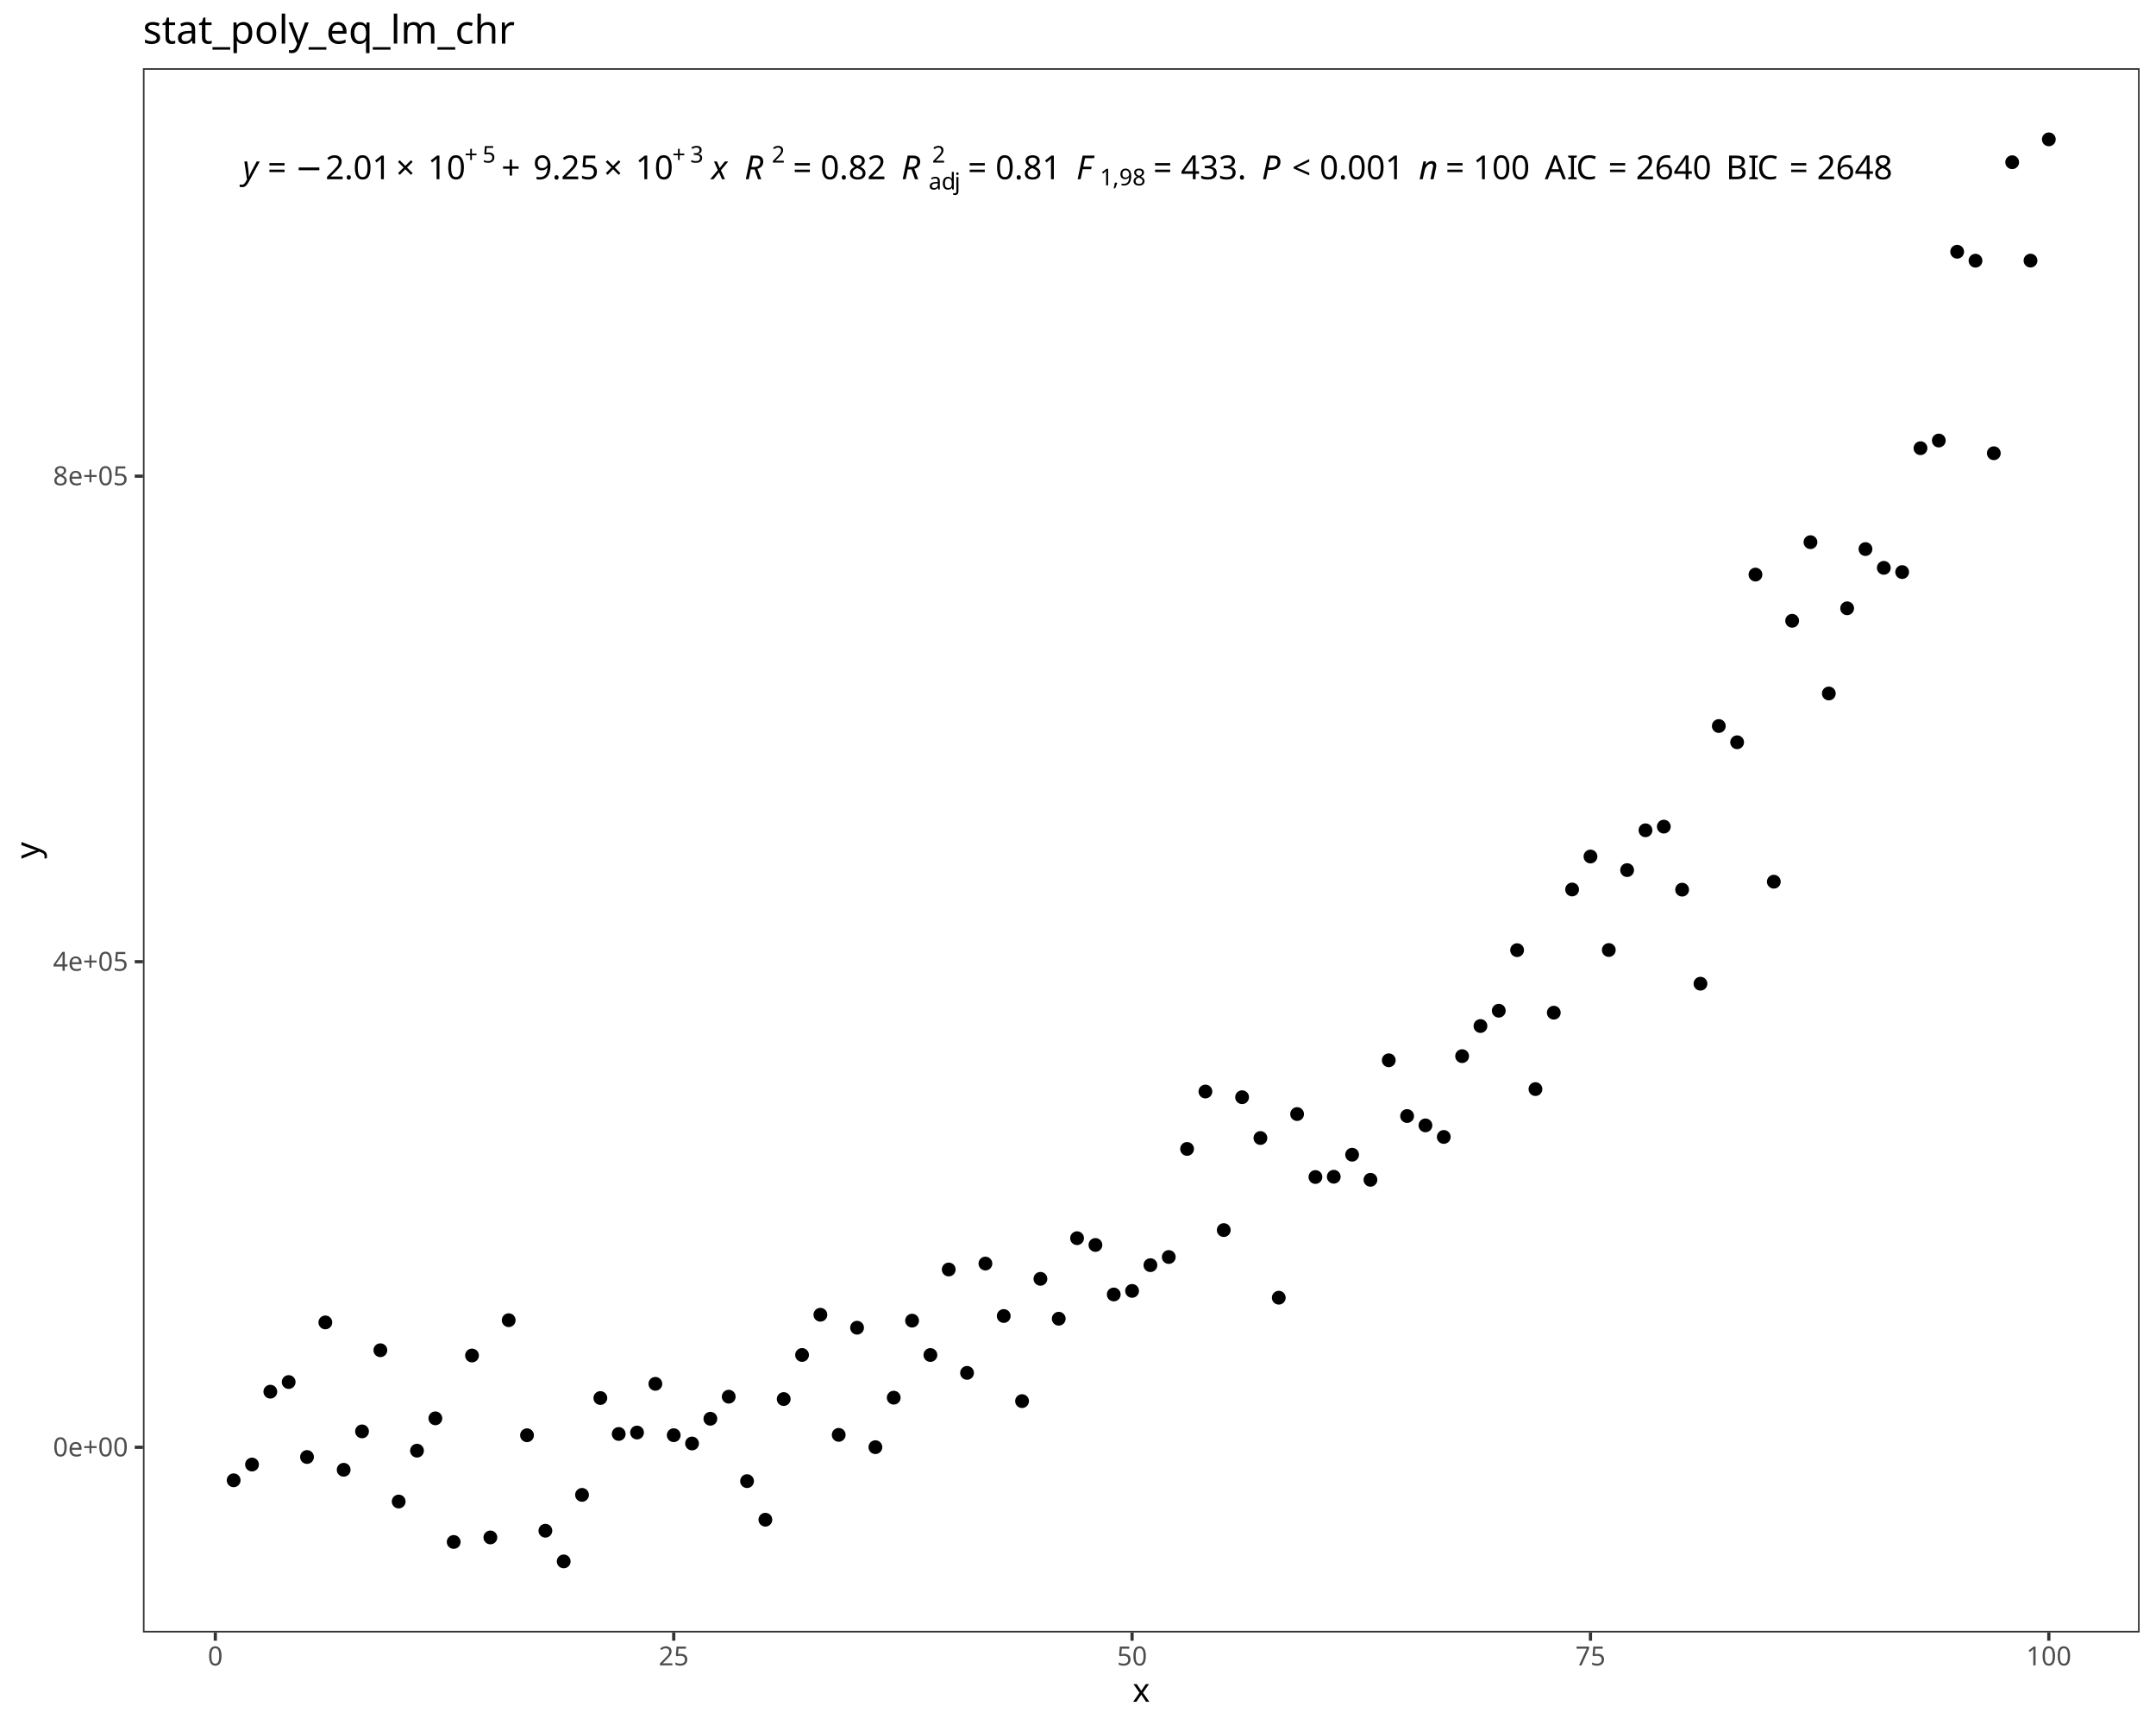
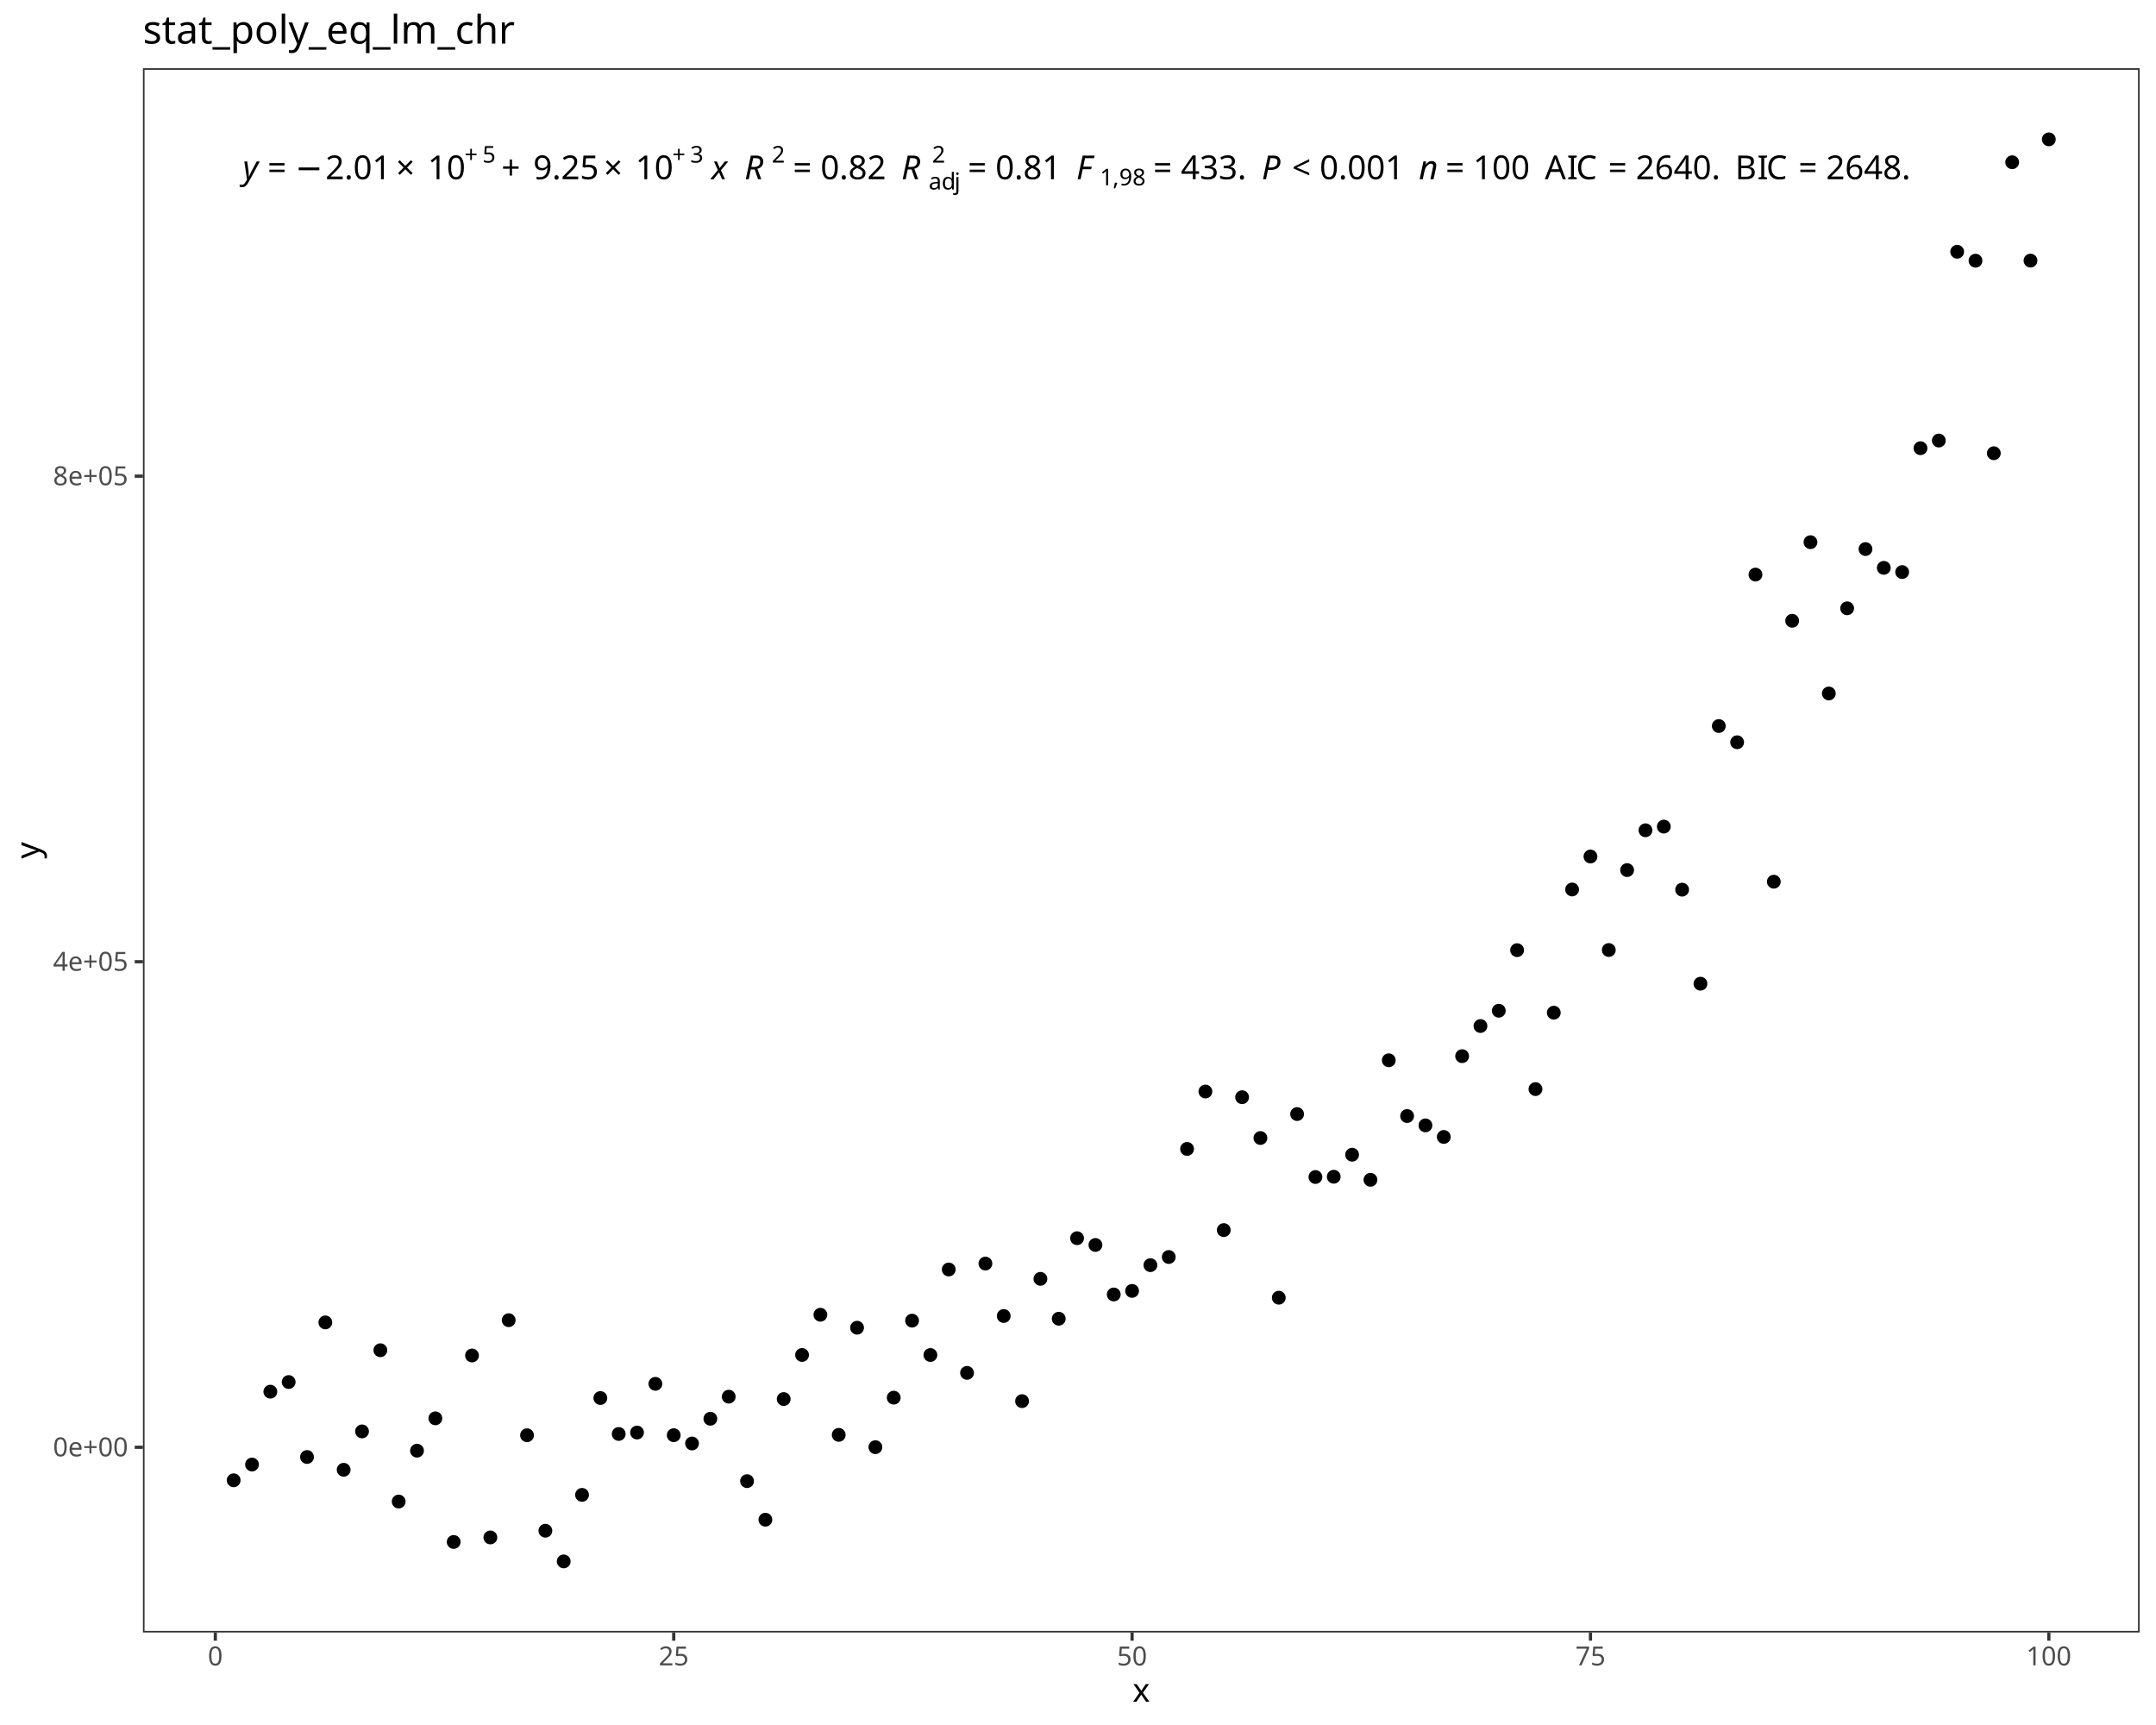
<svg xmlns="http://www.w3.org/2000/svg" class="svglite" data-engine-version="2.0" width="720.00pt" height="576.00pt" viewBox="0 0 720.00 576.00">
  <defs>
    <style type="text/css">
    .svglite line, .svglite polyline, .svglite polygon, .svglite path, .svglite rect, .svglite circle {
      fill: none;
      stroke: #000000;
      stroke-linecap: round;
      stroke-linejoin: round;
      stroke-miterlimit: 10.00;
    }
  </style>
  </defs>
  <rect width="100%" height="100%" style="stroke: none; fill: #FFFFFF;" />
  <defs>
    <clipPath id="cpMC4wMHw3MjAuMDB8MC4wMHw1NzYuMDA=">
      <rect x="0.00" y="0.00" width="720.00" height="576.00" />
    </clipPath>
  </defs>
  <g clip-path="url(#cpMC4wMHw3MjAuMDB8MC4wMHw1NzYuMDA=)">
    <rect x="0.00" y="0.00" width="720.00" height="576.00" style="stroke-width: 1.07; stroke: #FFFFFF; fill: #FFFFFF;" />
  </g>
  <defs>
    <clipPath id="cpNDcuNzN8NzE0LjUyfDIyLjc4fDU0NS4xMQ==">
      <rect x="47.73" y="22.78" width="666.80" height="522.33" />
    </clipPath>
  </defs>
  <g clip-path="url(#cpNDcuNzN8NzE0LjUyfDIyLjc4fDU0NS4xMQ==)">
    <rect x="47.73" y="22.78" width="666.80" height="522.33" style="stroke-width: 1.07; stroke: none; fill: #FFFFFF;" />
    <circle cx="78.03" cy="494.29" r="1.95" style="stroke-width: 0.71; fill: #000000;" />
    <circle cx="84.16" cy="489.03" r="1.95" style="stroke-width: 0.71; fill: #000000;" />
    <circle cx="90.28" cy="464.70" r="1.95" style="stroke-width: 0.71; fill: #000000;" />
    <circle cx="96.40" cy="461.48" r="1.95" style="stroke-width: 0.71; fill: #000000;" />
    <circle cx="102.53" cy="486.51" r="1.95" style="stroke-width: 0.71; fill: #000000;" />
    <circle cx="108.65" cy="441.57" r="1.95" style="stroke-width: 0.71; fill: #000000;" />
    <circle cx="114.77" cy="490.78" r="1.95" style="stroke-width: 0.71; fill: #000000;" />
    <circle cx="120.90" cy="477.96" r="1.95" style="stroke-width: 0.71; fill: #000000;" />
    <circle cx="127.02" cy="450.86" r="1.95" style="stroke-width: 0.71; fill: #000000;" />
    <circle cx="133.14" cy="501.38" r="1.95" style="stroke-width: 0.71; fill: #000000;" />
    <circle cx="139.26" cy="484.40" r="1.95" style="stroke-width: 0.71; fill: #000000;" />
    <circle cx="145.39" cy="473.60" r="1.95" style="stroke-width: 0.71; fill: #000000;" />
    <circle cx="151.51" cy="514.88" r="1.95" style="stroke-width: 0.71; fill: #000000;" />
    <circle cx="157.63" cy="452.62" r="1.95" style="stroke-width: 0.71; fill: #000000;" />
    <circle cx="163.76" cy="513.37" r="1.95" style="stroke-width: 0.71; fill: #000000;" />
    <circle cx="169.88" cy="440.83" r="1.95" style="stroke-width: 0.71; fill: #000000;" />
    <circle cx="176.00" cy="479.25" r="1.95" style="stroke-width: 0.71; fill: #000000;" />
    <circle cx="182.13" cy="511.13" r="1.95" style="stroke-width: 0.71; fill: #000000;" />
    <circle cx="188.25" cy="521.37" r="1.95" style="stroke-width: 0.71; fill: #000000;" />
    <circle cx="194.37" cy="499.16" r="1.95" style="stroke-width: 0.71; fill: #000000;" />
    <circle cx="200.49" cy="466.82" r="1.95" style="stroke-width: 0.71; fill: #000000;" />
    <circle cx="206.62" cy="478.82" r="1.95" style="stroke-width: 0.71; fill: #000000;" />
    <circle cx="212.74" cy="478.34" r="1.95" style="stroke-width: 0.71; fill: #000000;" />
    <circle cx="218.86" cy="462.08" r="1.95" style="stroke-width: 0.71; fill: #000000;" />
    <circle cx="224.99" cy="479.23" r="1.95" style="stroke-width: 0.71; fill: #000000;" />
    <circle cx="231.11" cy="482.00" r="1.95" style="stroke-width: 0.71; fill: #000000;" />
    <circle cx="237.23" cy="473.74" r="1.95" style="stroke-width: 0.71; fill: #000000;" />
    <circle cx="243.36" cy="466.37" r="1.95" style="stroke-width: 0.71; fill: #000000;" />
    <circle cx="249.48" cy="494.57" r="1.95" style="stroke-width: 0.71; fill: #000000;" />
    <circle cx="255.60" cy="507.45" r="1.95" style="stroke-width: 0.71; fill: #000000;" />
    <circle cx="261.72" cy="467.16" r="1.95" style="stroke-width: 0.71; fill: #000000;" />
    <circle cx="267.85" cy="452.44" r="1.95" style="stroke-width: 0.71; fill: #000000;" />
    <circle cx="273.97" cy="439.01" r="1.95" style="stroke-width: 0.71; fill: #000000;" />
    <circle cx="280.09" cy="479.12" r="1.95" style="stroke-width: 0.71; fill: #000000;" />
    <circle cx="286.22" cy="443.34" r="1.95" style="stroke-width: 0.71; fill: #000000;" />
    <circle cx="292.34" cy="483.23" r="1.95" style="stroke-width: 0.71; fill: #000000;" />
    <circle cx="298.46" cy="466.70" r="1.95" style="stroke-width: 0.71; fill: #000000;" />
    <circle cx="304.59" cy="440.98" r="1.95" style="stroke-width: 0.71; fill: #000000;" />
    <circle cx="310.71" cy="452.45" r="1.95" style="stroke-width: 0.71; fill: #000000;" />
    <circle cx="316.83" cy="423.90" r="1.95" style="stroke-width: 0.71; fill: #000000;" />
    <circle cx="322.95" cy="458.42" r="1.95" style="stroke-width: 0.71; fill: #000000;" />
    <circle cx="329.08" cy="421.92" r="1.95" style="stroke-width: 0.71; fill: #000000;" />
    <circle cx="335.20" cy="439.43" r="1.95" style="stroke-width: 0.71; fill: #000000;" />
    <circle cx="341.32" cy="467.85" r="1.95" style="stroke-width: 0.71; fill: #000000;" />
    <circle cx="347.45" cy="427.02" r="1.95" style="stroke-width: 0.71; fill: #000000;" />
    <circle cx="353.57" cy="440.34" r="1.95" style="stroke-width: 0.71; fill: #000000;" />
    <circle cx="359.69" cy="413.45" r="1.95" style="stroke-width: 0.71; fill: #000000;" />
    <circle cx="365.82" cy="415.71" r="1.95" style="stroke-width: 0.71; fill: #000000;" />
    <circle cx="371.94" cy="432.24" r="1.95" style="stroke-width: 0.71; fill: #000000;" />
    <circle cx="378.06" cy="431.05" r="1.95" style="stroke-width: 0.71; fill: #000000;" />
    <circle cx="384.18" cy="422.45" r="1.95" style="stroke-width: 0.71; fill: #000000;" />
    <circle cx="390.31" cy="419.73" r="1.95" style="stroke-width: 0.71; fill: #000000;" />
    <circle cx="396.43" cy="383.64" r="1.95" style="stroke-width: 0.71; fill: #000000;" />
    <circle cx="402.55" cy="364.47" r="1.95" style="stroke-width: 0.71; fill: #000000;" />
    <circle cx="408.68" cy="410.74" r="1.95" style="stroke-width: 0.71; fill: #000000;" />
    <circle cx="414.80" cy="366.37" r="1.95" style="stroke-width: 0.71; fill: #000000;" />
    <circle cx="420.92" cy="380.00" r="1.95" style="stroke-width: 0.71; fill: #000000;" />
    <circle cx="427.05" cy="433.32" r="1.95" style="stroke-width: 0.71; fill: #000000;" />
    <circle cx="433.17" cy="372.00" r="1.95" style="stroke-width: 0.71; fill: #000000;" />
    <circle cx="439.29" cy="393.02" r="1.95" style="stroke-width: 0.71; fill: #000000;" />
    <circle cx="445.41" cy="392.93" r="1.95" style="stroke-width: 0.71; fill: #000000;" />
    <circle cx="451.54" cy="385.57" r="1.95" style="stroke-width: 0.71; fill: #000000;" />
    <circle cx="457.66" cy="393.95" r="1.95" style="stroke-width: 0.71; fill: #000000;" />
    <circle cx="463.78" cy="354.04" r="1.95" style="stroke-width: 0.71; fill: #000000;" />
    <circle cx="469.91" cy="372.66" r="1.95" style="stroke-width: 0.71; fill: #000000;" />
    <circle cx="476.03" cy="375.78" r="1.95" style="stroke-width: 0.71; fill: #000000;" />
    <circle cx="482.15" cy="379.64" r="1.95" style="stroke-width: 0.71; fill: #000000;" />
    <circle cx="488.28" cy="352.66" r="1.95" style="stroke-width: 0.71; fill: #000000;" />
    <circle cx="494.40" cy="342.60" r="1.95" style="stroke-width: 0.71; fill: #000000;" />
    <circle cx="500.52" cy="337.49" r="1.95" style="stroke-width: 0.71; fill: #000000;" />
    <circle cx="506.64" cy="317.27" r="1.95" style="stroke-width: 0.71; fill: #000000;" />
    <circle cx="512.77" cy="363.66" r="1.95" style="stroke-width: 0.71; fill: #000000;" />
    <circle cx="518.89" cy="338.15" r="1.95" style="stroke-width: 0.71; fill: #000000;" />
    <circle cx="525.01" cy="297.01" r="1.95" style="stroke-width: 0.71; fill: #000000;" />
    <circle cx="531.14" cy="286.00" r="1.95" style="stroke-width: 0.71; fill: #000000;" />
    <circle cx="537.26" cy="317.22" r="1.95" style="stroke-width: 0.71; fill: #000000;" />
    <circle cx="543.38" cy="290.54" r="1.95" style="stroke-width: 0.71; fill: #000000;" />
    <circle cx="549.51" cy="277.24" r="1.95" style="stroke-width: 0.71; fill: #000000;" />
    <circle cx="555.63" cy="276.02" r="1.95" style="stroke-width: 0.71; fill: #000000;" />
    <circle cx="561.75" cy="297.07" r="1.95" style="stroke-width: 0.71; fill: #000000;" />
    <circle cx="567.87" cy="328.47" r="1.95" style="stroke-width: 0.71; fill: #000000;" />
    <circle cx="574.00" cy="242.43" r="1.95" style="stroke-width: 0.71; fill: #000000;" />
    <circle cx="580.12" cy="247.85" r="1.95" style="stroke-width: 0.71; fill: #000000;" />
    <circle cx="586.24" cy="191.86" r="1.95" style="stroke-width: 0.71; fill: #000000;" />
    <circle cx="592.37" cy="294.41" r="1.95" style="stroke-width: 0.71; fill: #000000;" />
    <circle cx="598.49" cy="207.29" r="1.95" style="stroke-width: 0.71; fill: #000000;" />
    <circle cx="604.61" cy="181.04" r="1.95" style="stroke-width: 0.71; fill: #000000;" />
    <circle cx="610.74" cy="231.56" r="1.95" style="stroke-width: 0.71; fill: #000000;" />
    <circle cx="616.86" cy="203.12" r="1.95" style="stroke-width: 0.71; fill: #000000;" />
    <circle cx="622.98" cy="183.34" r="1.95" style="stroke-width: 0.71; fill: #000000;" />
    <circle cx="629.10" cy="189.61" r="1.95" style="stroke-width: 0.71; fill: #000000;" />
    <circle cx="635.23" cy="191.02" r="1.95" style="stroke-width: 0.71; fill: #000000;" />
    <circle cx="641.35" cy="149.66" r="1.95" style="stroke-width: 0.71; fill: #000000;" />
    <circle cx="647.47" cy="147.10" r="1.95" style="stroke-width: 0.71; fill: #000000;" />
    <circle cx="653.60" cy="84.06" r="1.95" style="stroke-width: 0.71; fill: #000000;" />
    <circle cx="659.72" cy="87.05" r="1.95" style="stroke-width: 0.71; fill: #000000;" />
    <circle cx="665.84" cy="151.34" r="1.95" style="stroke-width: 0.71; fill: #000000;" />
    <circle cx="671.97" cy="54.17" r="1.95" style="stroke-width: 0.71; fill: #000000;" />
    <circle cx="678.09" cy="87.02" r="1.95" style="stroke-width: 0.71; fill: #000000;" />
    <circle cx="684.21" cy="46.53" r="1.95" style="stroke-width: 0.71; fill: #000000;" />
    <text x="81.07" y="59.84" style="font-size: 11.04px; font-style: italic; font-family: sans;" textLength="5.52px" lengthAdjust="spacingAndGlyphs">y</text>
    <text x="86.59" y="59.84" style="font-size: 11.04px; font-family: sans;" textLength="2.76px" lengthAdjust="spacingAndGlyphs"> </text>
    <text x="89.35" y="59.84" style="font-size: 11.04px; font-family: sans;" textLength="6.45px" lengthAdjust="spacingAndGlyphs">=</text>
    <text x="95.80" y="59.84" style="font-size: 11.04px; font-family: sans;" textLength="2.76px" lengthAdjust="spacingAndGlyphs"> </text>
    <text x="98.57" y="59.84" style="font-size: 11.04px; font-family: sans;" textLength="8.58px" lengthAdjust="spacingAndGlyphs">−</text>
    <text x="108.68" y="59.84" style="font-size: 11.04px; font-family: sans;" textLength="21.49px" lengthAdjust="spacingAndGlyphs">2.01</text>
    <text x="132.21" y="59.84" style="font-size: 11.04px; font-family: sans;" textLength="8.58px" lengthAdjust="spacingAndGlyphs">×</text>
    <text x="142.83" y="59.84" style="font-size: 11.04px; font-family: sans;" textLength="12.28px" lengthAdjust="spacingAndGlyphs">10</text>
    <text x="155.11" y="54.30" style="font-size: 7.73px; font-family: sans;" textLength="6.00px" lengthAdjust="spacingAndGlyphs">+</text>
    <text x="161.11" y="54.30" style="font-size: 7.73px; font-family: sans;" textLength="4.30px" lengthAdjust="spacingAndGlyphs">5</text>
    <text x="167.45" y="59.84" style="font-size: 11.04px; font-family: sans;" textLength="8.57px" lengthAdjust="spacingAndGlyphs">+</text>
    <text x="178.07" y="59.84" style="font-size: 11.04px; font-family: sans;" textLength="21.49px" lengthAdjust="spacingAndGlyphs">9.25</text>
    <text x="201.60" y="59.84" style="font-size: 11.04px; font-family: sans;" textLength="8.58px" lengthAdjust="spacingAndGlyphs">×</text>
    <text x="212.22" y="59.84" style="font-size: 11.04px; font-family: sans;" textLength="12.28px" lengthAdjust="spacingAndGlyphs">10</text>
    <text x="224.50" y="54.30" style="font-size: 7.73px; font-family: sans;" textLength="6.00px" lengthAdjust="spacingAndGlyphs">+</text>
    <text x="230.50" y="54.30" style="font-size: 7.73px; font-family: sans;" textLength="4.30px" lengthAdjust="spacingAndGlyphs">3</text>
    <text x="234.80" y="59.84" style="font-size: 11.04px; font-family: sans;" textLength="2.76px" lengthAdjust="spacingAndGlyphs"> </text>
    <text x="237.57" y="59.84" style="font-size: 11.04px; font-style: italic; font-family: sans;" textLength="5.52px" lengthAdjust="spacingAndGlyphs">x</text>
    <text x="243.09" y="59.84" style="font-size: 11.04px; font-family: sans;" textLength="2.76px" lengthAdjust="spacingAndGlyphs"> </text>
    <text x="245.85" y="59.84" style="font-size: 11.04px; font-family: sans;" textLength="2.76px" lengthAdjust="spacingAndGlyphs"> </text>
    <text x="248.61" y="59.84" style="font-size: 11.04px; font-style: italic; font-family: sans;" textLength="7.98px" lengthAdjust="spacingAndGlyphs">R</text>
    <text x="257.73" y="54.30" style="font-size: 7.73px; font-family: sans;" textLength="4.30px" lengthAdjust="spacingAndGlyphs">2</text>
    <text x="262.03" y="59.84" style="font-size: 11.04px; font-family: sans;" textLength="2.76px" lengthAdjust="spacingAndGlyphs"> </text>
    <text x="264.79" y="59.84" style="font-size: 11.04px; font-family: sans;" textLength="6.45px" lengthAdjust="spacingAndGlyphs">=</text>
    <text x="271.24" y="59.84" style="font-size: 11.04px; font-family: sans;" textLength="2.76px" lengthAdjust="spacingAndGlyphs"> </text>
    <text x="274.00" y="59.84" style="font-size: 11.04px; font-family: sans;" textLength="21.49px" lengthAdjust="spacingAndGlyphs">0.82</text>
    <text x="295.49" y="59.84" style="font-size: 11.04px; font-family: sans;" textLength="2.76px" lengthAdjust="spacingAndGlyphs"> </text>
    <text x="298.25" y="59.84" style="font-size: 11.04px; font-family: sans;" textLength="2.76px" lengthAdjust="spacingAndGlyphs"> </text>
    <text x="301.01" y="59.84" style="font-size: 11.04px; font-style: italic; font-family: sans;" textLength="7.98px" lengthAdjust="spacingAndGlyphs">R</text>
    <text x="310.13" y="63.26" style="font-size: 7.73px; font-family: sans;" textLength="4.30px" lengthAdjust="spacingAndGlyphs">a</text>
    <text x="314.43" y="63.26" style="font-size: 7.73px; font-family: sans;" textLength="4.30px" lengthAdjust="spacingAndGlyphs">d</text>
    <text x="318.73" y="63.26" style="font-size: 7.73px; font-family: sans;" textLength="1.72px" lengthAdjust="spacingAndGlyphs">j</text>
    <text x="311.27" y="54.30" style="font-size: 7.73px; font-family: sans;" textLength="4.30px" lengthAdjust="spacingAndGlyphs">2</text>
    <text x="320.44" y="59.84" style="font-size: 11.04px; font-family: sans;" textLength="2.76px" lengthAdjust="spacingAndGlyphs"> </text>
    <text x="323.20" y="59.84" style="font-size: 11.04px; font-family: sans;" textLength="6.45px" lengthAdjust="spacingAndGlyphs">=</text>
    <text x="329.65" y="59.84" style="font-size: 11.04px; font-family: sans;" textLength="2.76px" lengthAdjust="spacingAndGlyphs"> </text>
    <text x="332.42" y="59.84" style="font-size: 11.04px; font-family: sans;" textLength="21.49px" lengthAdjust="spacingAndGlyphs">0.81</text>
    <text x="353.90" y="59.84" style="font-size: 11.04px; font-family: sans;" textLength="2.76px" lengthAdjust="spacingAndGlyphs"> </text>
    <text x="356.67" y="59.84" style="font-size: 11.04px; font-family: sans;" textLength="2.76px" lengthAdjust="spacingAndGlyphs"> </text>
    <text x="359.43" y="59.84" style="font-size: 11.04px; font-style: italic; font-family: sans;" textLength="6.74px" lengthAdjust="spacingAndGlyphs">F</text>
    <text x="367.31" y="61.88" style="font-size: 7.73px; font-family: sans;" textLength="4.30px" lengthAdjust="spacingAndGlyphs">1</text>
    <text x="371.61" y="61.88" style="font-size: 7.73px; font-family: sans;" textLength="2.15px" lengthAdjust="spacingAndGlyphs">,</text>
    <text x="373.76" y="61.88" style="font-size: 7.73px; font-family: sans;" textLength="8.60px" lengthAdjust="spacingAndGlyphs">98</text>
    <text x="382.35" y="59.84" style="font-size: 11.04px; font-family: sans;" textLength="2.76px" lengthAdjust="spacingAndGlyphs"> </text>
    <text x="385.11" y="59.84" style="font-size: 11.04px; font-family: sans;" textLength="6.45px" lengthAdjust="spacingAndGlyphs">=</text>
    <text x="391.57" y="59.84" style="font-size: 11.04px; font-family: sans;" textLength="2.76px" lengthAdjust="spacingAndGlyphs"> </text>
    <text x="394.33" y="59.84" style="font-size: 11.04px; font-family: sans;" textLength="21.49px" lengthAdjust="spacingAndGlyphs">433.</text>
    <text x="415.82" y="59.84" style="font-size: 11.04px; font-family: sans;" textLength="2.76px" lengthAdjust="spacingAndGlyphs"> </text>
    <text x="418.58" y="59.84" style="font-size: 11.04px; font-family: sans;" textLength="2.76px" lengthAdjust="spacingAndGlyphs"> </text>
    <text x="421.34" y="59.84" style="font-size: 11.04px; font-style: italic; font-family: sans;" textLength="7.37px" lengthAdjust="spacingAndGlyphs">P</text>
    <text x="428.71" y="59.84" style="font-size: 11.04px; font-family: sans;" textLength="2.76px" lengthAdjust="spacingAndGlyphs"> </text>
    <text x="431.47" y="59.84" style="font-size: 11.04px; font-family: sans;" textLength="6.45px" lengthAdjust="spacingAndGlyphs">&lt;</text>
    <text x="437.92" y="59.84" style="font-size: 11.04px; font-family: sans;" textLength="2.76px" lengthAdjust="spacingAndGlyphs"> </text>
    <text x="440.68" y="59.84" style="font-size: 11.04px; font-family: sans;" textLength="27.63px" lengthAdjust="spacingAndGlyphs">0.001</text>
    <text x="468.31" y="59.84" style="font-size: 11.04px; font-family: sans;" textLength="2.76px" lengthAdjust="spacingAndGlyphs"> </text>
    <text x="471.07" y="59.84" style="font-size: 11.04px; font-family: sans;" textLength="2.76px" lengthAdjust="spacingAndGlyphs"> </text>
    <text x="473.83" y="59.84" style="font-size: 11.04px; font-style: italic; font-family: sans;" textLength="6.14px" lengthAdjust="spacingAndGlyphs">n</text>
    <text x="479.97" y="59.84" style="font-size: 11.04px; font-family: sans;" textLength="2.76px" lengthAdjust="spacingAndGlyphs"> </text>
    <text x="482.74" y="59.84" style="font-size: 11.04px; font-family: sans;" textLength="6.45px" lengthAdjust="spacingAndGlyphs">=</text>
    <text x="489.19" y="59.84" style="font-size: 11.04px; font-family: sans;" textLength="2.76px" lengthAdjust="spacingAndGlyphs"> </text>
    <text x="491.95" y="59.84" style="font-size: 11.04px; font-family: sans;" textLength="18.42px" lengthAdjust="spacingAndGlyphs">100</text>
    <text x="510.37" y="59.84" style="font-size: 11.04px; font-family: sans;" textLength="2.76px" lengthAdjust="spacingAndGlyphs"> </text>
    <text x="513.13" y="59.84" style="font-size: 11.04px; font-family: sans;" textLength="2.76px" lengthAdjust="spacingAndGlyphs"> </text>
    <text x="515.89" y="59.84" style="font-size: 11.04px; font-family: sans;" textLength="7.37px" lengthAdjust="spacingAndGlyphs">A</text>
    <text x="523.26" y="59.84" style="font-size: 11.04px; font-family: sans;" textLength="3.07px" lengthAdjust="spacingAndGlyphs">I</text>
    <text x="526.33" y="59.84" style="font-size: 11.04px; font-family: sans;" textLength="7.98px" lengthAdjust="spacingAndGlyphs">C</text>
    <text x="534.30" y="59.84" style="font-size: 11.04px; font-family: sans;" textLength="2.76px" lengthAdjust="spacingAndGlyphs"> </text>
    <text x="537.06" y="59.84" style="font-size: 11.04px; font-family: sans;" textLength="6.45px" lengthAdjust="spacingAndGlyphs">=</text>
    <text x="543.52" y="59.84" style="font-size: 11.04px; font-family: sans;" textLength="2.76px" lengthAdjust="spacingAndGlyphs"> </text>
-     <text x="546.28" y="59.84" style="font-size: 11.04px; font-family: sans;" textLength="24.56px" lengthAdjust="spacingAndGlyphs">2640</text>
-     <text x="570.84" y="59.84" style="font-size: 11.04px; font-family: sans;" textLength="2.76px" lengthAdjust="spacingAndGlyphs"> </text>
-     <text x="573.60" y="59.84" style="font-size: 11.04px; font-family: sans;" textLength="2.76px" lengthAdjust="spacingAndGlyphs"> </text>
-     <text x="576.36" y="59.84" style="font-size: 11.04px; font-family: sans;" textLength="7.37px" lengthAdjust="spacingAndGlyphs">B</text>
-     <text x="583.73" y="59.84" style="font-size: 11.04px; font-family: sans;" textLength="3.07px" lengthAdjust="spacingAndGlyphs">I</text>
-     <text x="586.80" y="59.84" style="font-size: 11.04px; font-family: sans;" textLength="7.98px" lengthAdjust="spacingAndGlyphs">C</text>
-     <text x="594.77" y="59.84" style="font-size: 11.04px; font-family: sans;" textLength="2.76px" lengthAdjust="spacingAndGlyphs"> </text>
-     <text x="597.53" y="59.84" style="font-size: 11.04px; font-family: sans;" textLength="6.45px" lengthAdjust="spacingAndGlyphs">=</text>
-     <text x="603.98" y="59.84" style="font-size: 11.04px; font-family: sans;" textLength="2.76px" lengthAdjust="spacingAndGlyphs"> </text>
-     <text x="606.75" y="59.84" style="font-size: 11.04px; font-family: sans;" textLength="24.56px" lengthAdjust="spacingAndGlyphs">2648</text>
+     <text x="546.28" y="59.84" style="font-size: 11.04px; font-family: sans;" textLength="27.63px" lengthAdjust="spacingAndGlyphs">2640.</text>
+     <text x="573.91" y="59.84" style="font-size: 11.04px; font-family: sans;" textLength="2.76px" lengthAdjust="spacingAndGlyphs"> </text>
+     <text x="576.67" y="59.84" style="font-size: 11.04px; font-family: sans;" textLength="2.76px" lengthAdjust="spacingAndGlyphs"> </text>
+     <text x="579.43" y="59.84" style="font-size: 11.04px; font-family: sans;" textLength="7.37px" lengthAdjust="spacingAndGlyphs">B</text>
+     <text x="586.80" y="59.84" style="font-size: 11.04px; font-family: sans;" textLength="3.07px" lengthAdjust="spacingAndGlyphs">I</text>
+     <text x="589.86" y="59.84" style="font-size: 11.04px; font-family: sans;" textLength="7.98px" lengthAdjust="spacingAndGlyphs">C</text>
+     <text x="597.84" y="59.84" style="font-size: 11.04px; font-family: sans;" textLength="2.76px" lengthAdjust="spacingAndGlyphs"> </text>
+     <text x="600.60" y="59.84" style="font-size: 11.04px; font-family: sans;" textLength="6.45px" lengthAdjust="spacingAndGlyphs">=</text>
+     <text x="607.05" y="59.84" style="font-size: 11.04px; font-family: sans;" textLength="2.76px" lengthAdjust="spacingAndGlyphs"> </text>
+     <text x="609.81" y="59.84" style="font-size: 11.04px; font-family: sans;" textLength="27.63px" lengthAdjust="spacingAndGlyphs">2648.</text>
    <rect x="47.73" y="22.78" width="666.80" height="522.33" style="stroke-width: 1.07; stroke: #333333;" />
  </g>
  <g clip-path="url(#cpMC4wMHw3MjAuMDB8MC4wMHw1NzYuMDA=)">
    <text x="42.79" y="486.29" text-anchor="end" style="font-size: 8.80px; fill: #4D4D4D; font-family: sans;" textLength="24.72px" lengthAdjust="spacingAndGlyphs">0e+00</text>
    <text x="42.79" y="324.15" text-anchor="end" style="font-size: 8.80px; fill: #4D4D4D; font-family: sans;" textLength="24.72px" lengthAdjust="spacingAndGlyphs">4e+05</text>
    <text x="42.79" y="162.02" text-anchor="end" style="font-size: 8.80px; fill: #4D4D4D; font-family: sans;" textLength="24.72px" lengthAdjust="spacingAndGlyphs">8e+05</text>
    <polyline points="44.99,483.26 47.73,483.26 " style="stroke-width: 1.07; stroke: #333333; stroke-linecap: butt;" />
    <polyline points="44.99,321.13 47.73,321.13 " style="stroke-width: 1.07; stroke: #333333; stroke-linecap: butt;" />
    <polyline points="44.99,158.99 47.73,158.99 " style="stroke-width: 1.07; stroke: #333333; stroke-linecap: butt;" />
    <polyline points="71.91,547.85 71.91,545.11 " style="stroke-width: 1.07; stroke: #333333; stroke-linecap: butt;" />
    <polyline points="224.99,547.85 224.99,545.11 " style="stroke-width: 1.07; stroke: #333333; stroke-linecap: butt;" />
    <polyline points="378.06,547.85 378.06,545.11 " style="stroke-width: 1.07; stroke: #333333; stroke-linecap: butt;" />
    <polyline points="531.14,547.85 531.14,545.11 " style="stroke-width: 1.07; stroke: #333333; stroke-linecap: butt;" />
    <polyline points="684.21,547.85 684.21,545.11 " style="stroke-width: 1.07; stroke: #333333; stroke-linecap: butt;" />
    <text x="71.91" y="556.10" text-anchor="middle" style="font-size: 8.80px; fill: #4D4D4D; font-family: sans;" textLength="4.89px" lengthAdjust="spacingAndGlyphs">0</text>
    <text x="224.99" y="556.10" text-anchor="middle" style="font-size: 8.80px; fill: #4D4D4D; font-family: sans;" textLength="9.79px" lengthAdjust="spacingAndGlyphs">25</text>
    <text x="378.06" y="556.10" text-anchor="middle" style="font-size: 8.80px; fill: #4D4D4D; font-family: sans;" textLength="9.79px" lengthAdjust="spacingAndGlyphs">50</text>
    <text x="531.14" y="556.10" text-anchor="middle" style="font-size: 8.80px; fill: #4D4D4D; font-family: sans;" textLength="9.79px" lengthAdjust="spacingAndGlyphs">75</text>
    <text x="684.21" y="556.10" text-anchor="middle" style="font-size: 8.80px; fill: #4D4D4D; font-family: sans;" textLength="14.68px" lengthAdjust="spacingAndGlyphs">100</text>
    <text x="381.12" y="568.24" text-anchor="middle" style="font-size: 11.00px; font-family: sans;" textLength="5.50px" lengthAdjust="spacingAndGlyphs">x</text>
    <text transform="translate(13.05,283.95) rotate(-90)" text-anchor="middle" style="font-size: 11.00px; font-family: sans;" textLength="5.50px" lengthAdjust="spacingAndGlyphs">y</text>
    <text x="47.73" y="14.56" style="font-size: 13.20px; font-family: sans;" textLength="121.83px" lengthAdjust="spacingAndGlyphs">stat_poly_eq_lm_chr</text>
  </g>
</svg>
